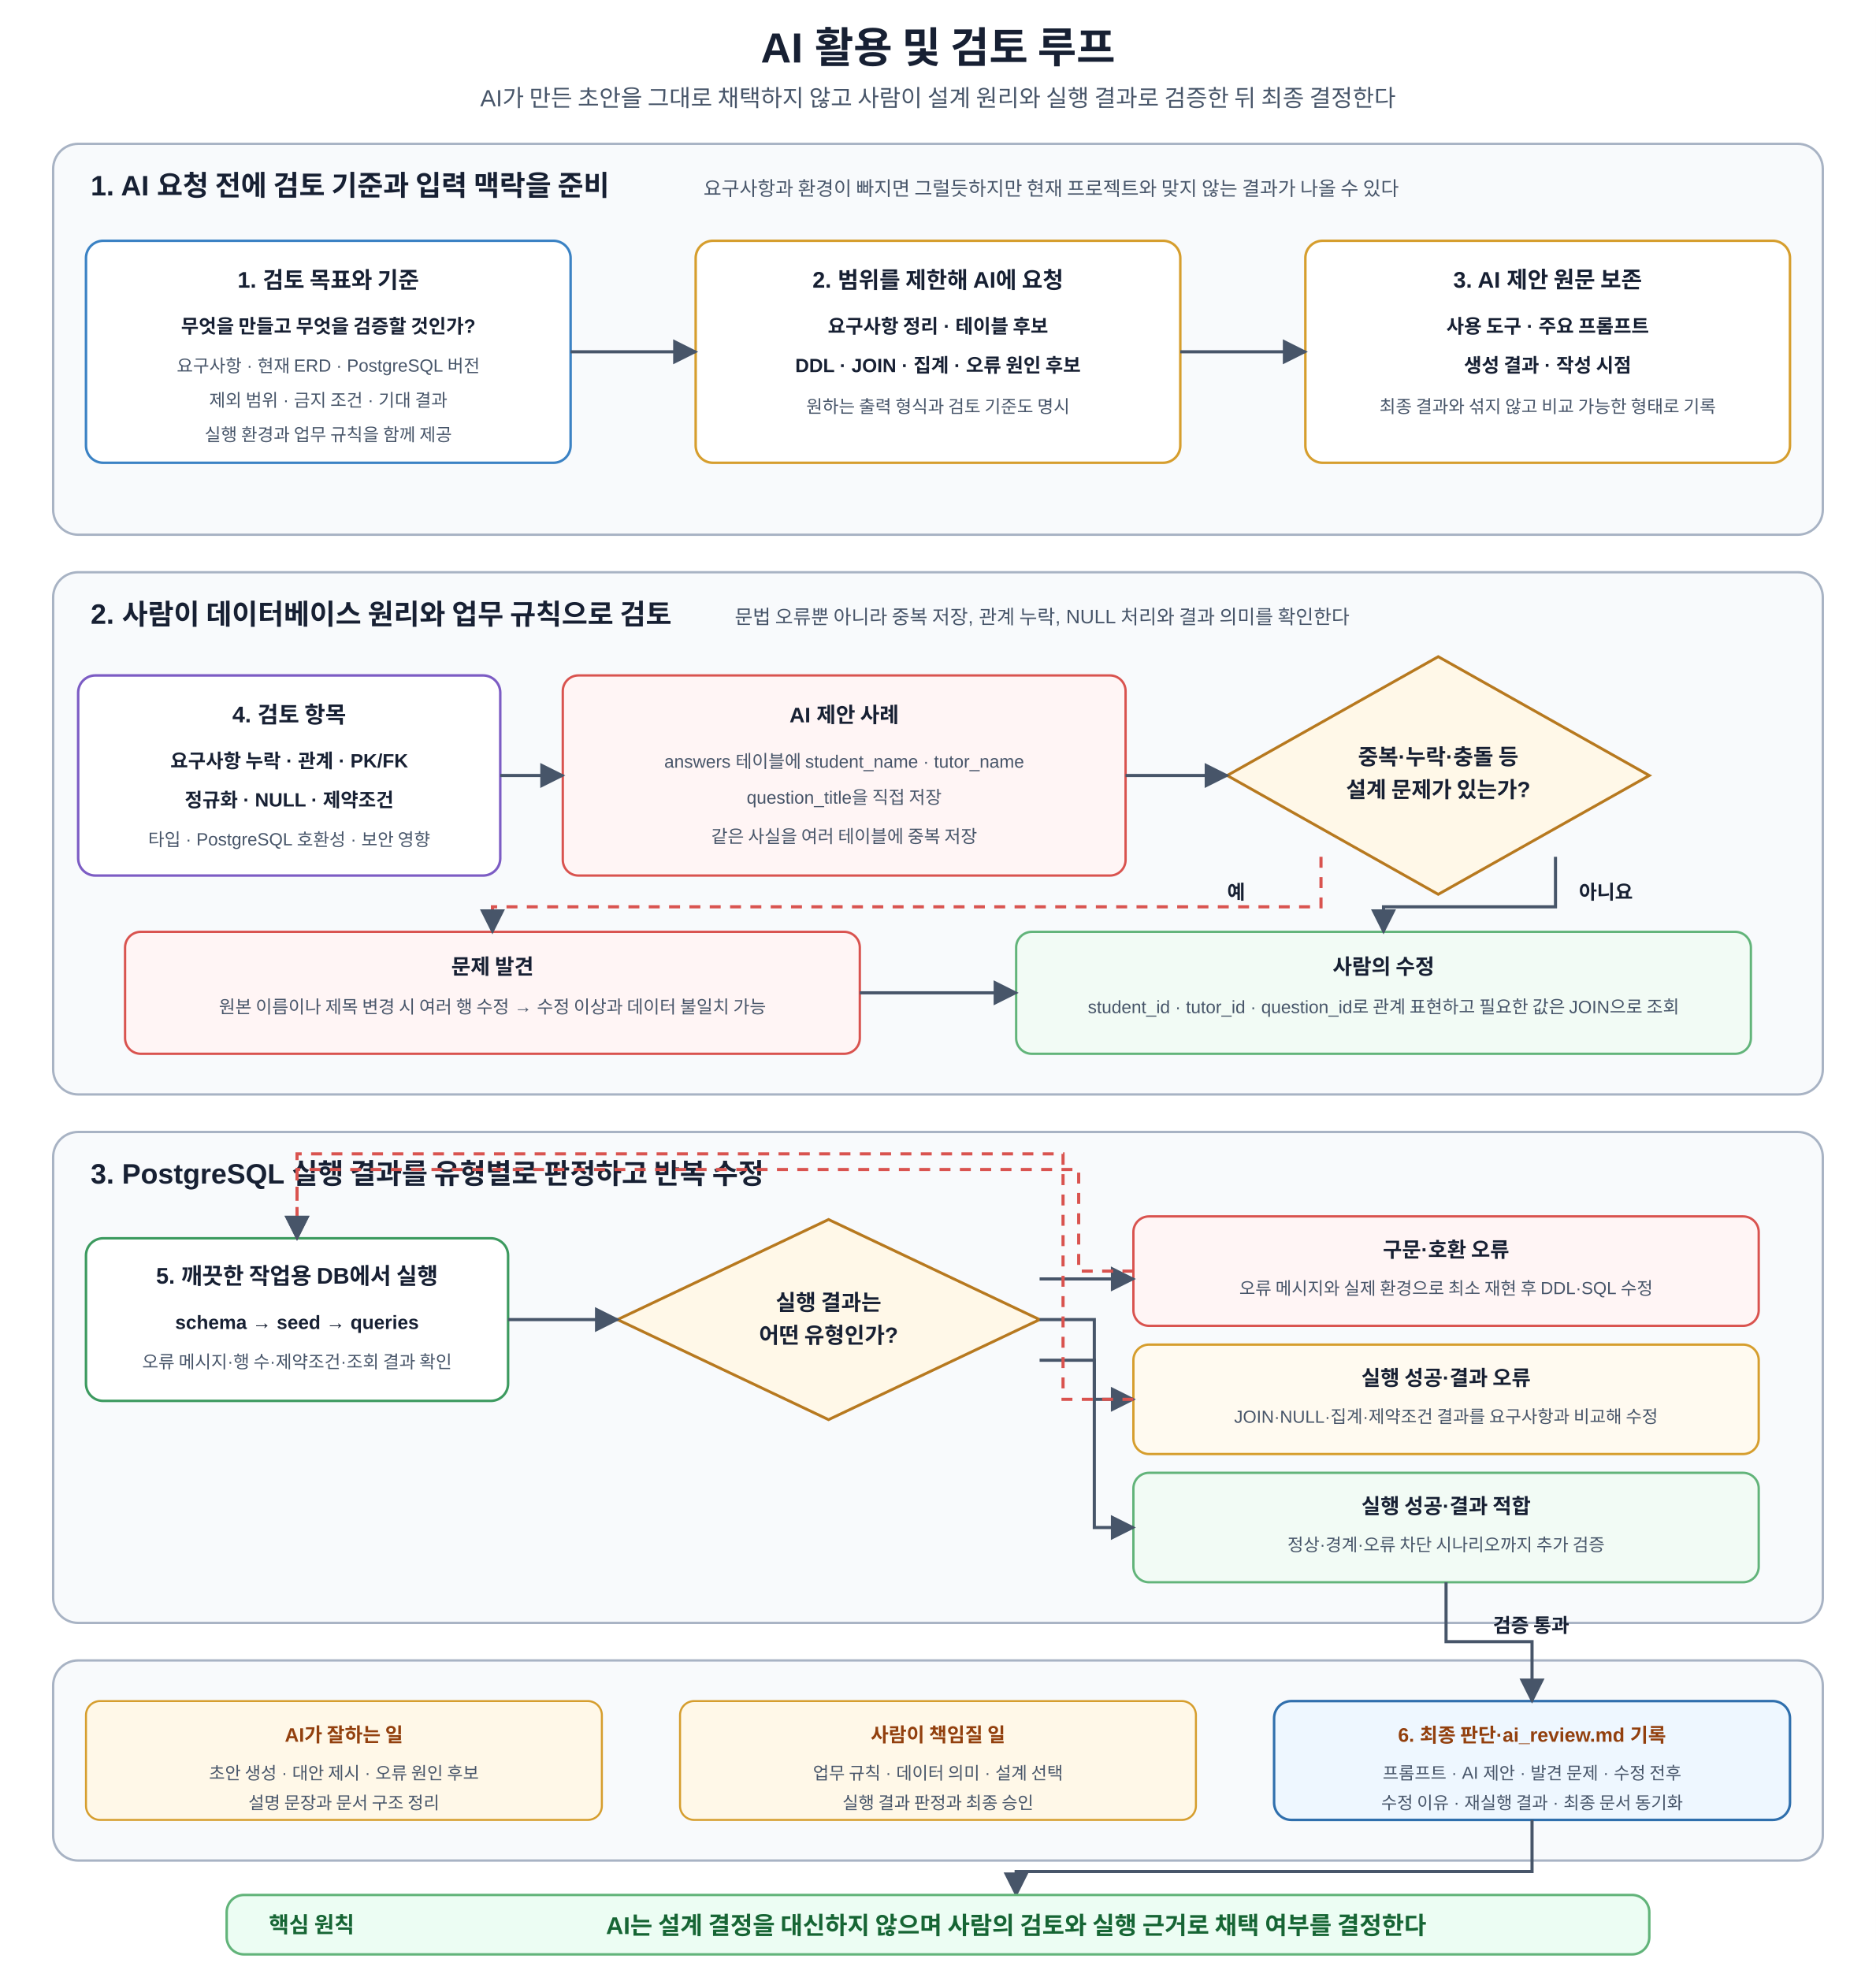
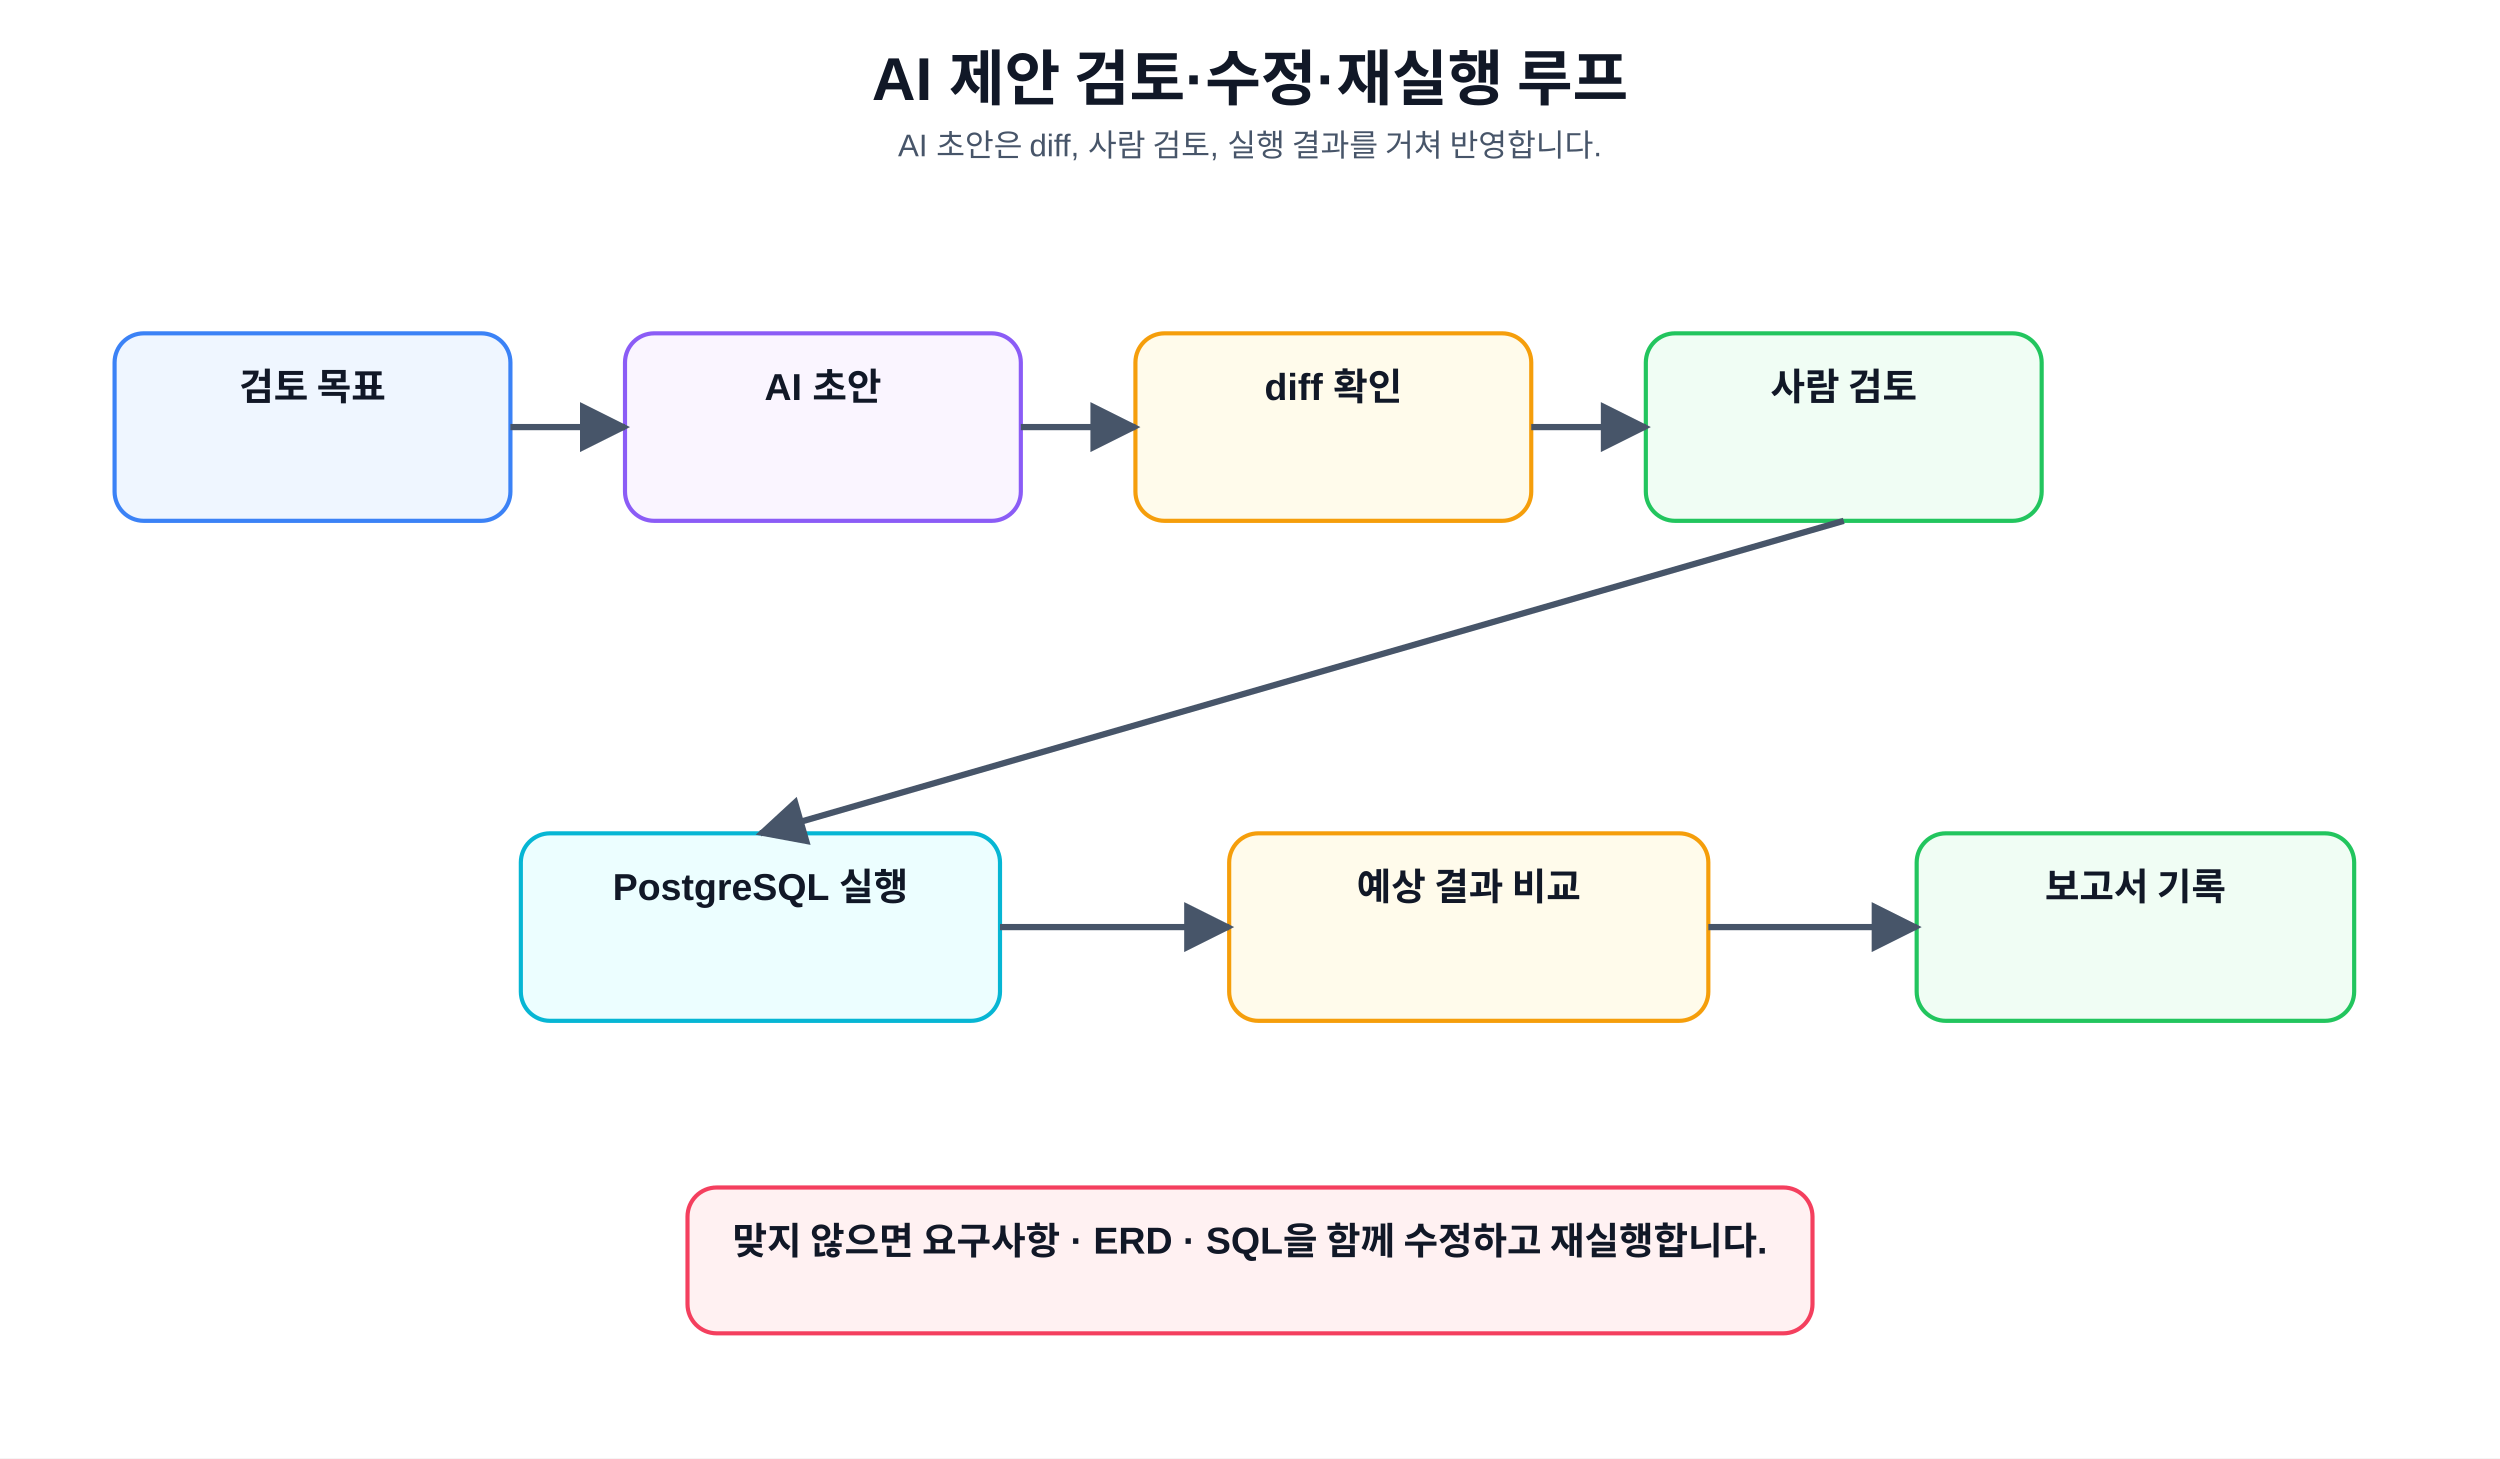
- <svg xmlns="http://www.w3.org/2000/svg" width="1200" height="1260" viewBox="0 0 1200 1260" role="img" aria-labelledby="title desc">
+ <svg xmlns="http://www.w3.org/2000/svg" role="img" aria-labelledby="title desc" width="100%" height="700" viewBox="0 0 1200 700">
  <defs>
    <marker id="arrow" viewBox="0 0 10 10" refX="9" refY="5" markerWidth="8" markerHeight="8" orient="auto">
-       <path d="M0 0L10 5L0 10Z" fill="#475569" />
+       <path d="M0 0L10 5L0 10z" fill="#475569" />
    </marker>
-     <style>
-       text{font-family:Malgun Gothic,Apple SD Gothic Neo,Noto Sans KR,Arial,sans-serif;fill:#172033}
-       .title{font-size:27px;font-weight:700;text-anchor:middle}.subtitle{font-size:15px;text-anchor:middle;fill:#475569}
-       .section{fill:#f8fafc;stroke:#a8b3c4;stroke-width:1.5;rx:16}.sectionTitle{font-size:18px;font-weight:700}.sectionSub{font-size:12.5px;fill:#475569}
-       .box{fill:#fff;stroke-width:1.6;rx:11}.context{stroke:#3b82c4}.ai{stroke:#d69e2e}.human{stroke:#7c5cc4}.run{stroke:#3c9a5f}.warn{stroke:#d9534f}
-       .boxTitle{font-size:14.5px;font-weight:700;text-anchor:middle}.boxMain{font-size:12.3px;font-weight:600;text-anchor:middle}.boxSub{font-size:11.3px;text-anchor:middle;fill:#475569}.code{font-family:Consolas,D2Coding,monospace;font-size:11.3px;text-anchor:middle;fill:#334155}
-       .flow{stroke:#475569;stroke-width:2;fill:none;marker-end:url(#arrow)}.feedback{stroke:#d9534f;stroke-width:2;fill:none;stroke-dasharray:7 6;marker-end:url(#arrow)}.relation{stroke:#94a3b8;stroke-width:1.5;fill:none;stroke-dasharray:6 5;marker-end:url(#arrow)}
-       .decision{fill:#fff8e8;stroke:#b7791f;stroke-width:1.8}.decisionText{font-size:14px;font-weight:700;text-anchor:middle}.decisionSub{font-size:11.3px;text-anchor:middle;fill:#475569}.branch{font-size:12.5px;font-weight:700}
-       .case{fill:#fff;stroke-width:1.5;rx:10}.caseBad{fill:#fff5f5;stroke:#d9534f}.caseGood{fill:#f2fbf5;stroke:#62b47a}.caseTitle{font-size:13.5px;font-weight:700;text-anchor:middle}.caseText{font-size:11.4px;text-anchor:middle;fill:#475569}
-       .result{fill:#fff;stroke-width:1.5;rx:10}.syntax{fill:#fff5f5;stroke:#d9534f}.logic{fill:#fffaf0;stroke:#d69e2e}.success{fill:#f2fbf5;stroke:#62b47a}.resultTitle{font-size:13.3px;font-weight:700;text-anchor:middle}.resultText{font-size:11.2px;text-anchor:middle;fill:#475569}
-       .record{fill:#eef7ff;stroke:#2f6fad;stroke-width:1.6;rx:11}.note{fill:#fff8e8;stroke:#d69e2e;stroke-width:1.3;rx:9}.noteTitle{font-size:12.5px;font-weight:700;text-anchor:middle;fill:#92400e}.noteText{font-size:11.1px;text-anchor:middle;fill:#475569}
-       .core{fill:#ecfdf3;stroke:#62b47a;stroke-width:1.6;rx:11}.coreLabel{font-size:14px;font-weight:700;fill:#166534}.coreText{font-size:15.5px;font-weight:700;text-anchor:middle;fill:#166534}
-     </style>
+     <style>text{font-family:"Malgun Gothic","Apple SD Gothic Neo","Noto Sans KR",Arial,sans-serif;fill:#111827}.code{font-family:Consolas,D2Coding,"Courier New",monospace;fill:#1d4ed8;font-size:14px;text-anchor:middle}.t{font-size:29px;font-weight:800;text-anchor:middle}.s{font-size:15px;text-anchor:middle;fill:#475569}.card{fill:#f8fafc;stroke:#cbd5e1;stroke-width:2;rx:14}.b{fill:#eff6ff;stroke:#3b82f6}.g{fill:#f0fdf4;stroke:#22c55e}.y{fill:#fffbeb;stroke:#f59e0b}.p{fill:#faf5ff;stroke:#8b5cf6}.r{fill:#fff1f2;stroke:#f43f5e}.c{fill:#ecfeff;stroke:#06b6d4}.h{font-size:18px;font-weight:700;text-anchor:middle}.m{font-size:13px;text-anchor:middle;fill:#334155}.line{stroke:#475569;stroke-width:3;fill:none;marker-end:url(#arrow)}.plain{stroke:#94a3b8;stroke-width:2;fill:none}</style>
  </defs>
-   <rect width="1200" height="1260" fill="#fff" />
-   <text x="600" y="40" class="title">AI 활용 및 검토 루프</text>
-   <text x="600" y="68" class="subtitle">AI가 만든 초안을 그대로 채택하지 않고 사람이 설계 원리와 실행 결과로 검증한 뒤 최종 결정한다</text>
-   <rect x="34" y="92" width="1132" height="250" class="section" />
-   <text x="58" y="125" class="sectionTitle">1. AI 요청 전에 검토 기준과 입력 맥락을 준비</text>
-   <text x="450" y="125" class="sectionSub">요구사항과 환경이 빠지면 그럴듯하지만 현재 프로젝트와 맞지 않는 결과가 나올 수 있다</text>
-   <rect x="55" y="154" width="310" height="142" class="box context" />
-   <text x="210" y="184" class="boxTitle">1. 검토 목표와 기준</text>
-   <text x="210" y="213" class="boxMain">무엇을 만들고 무엇을 검증할 것인가?</text>
-   <text x="210" y="238" class="boxSub">요구사항 · 현재 ERD · PostgreSQL 버전</text>
-   <text x="210" y="260" class="boxSub">제외 범위 · 금지 조건 · 기대 결과</text>
-   <text x="210" y="282" class="boxSub">실행 환경과 업무 규칙을 함께 제공</text>
-   <rect x="445" y="154" width="310" height="142" class="box ai" />
-   <text x="600" y="184" class="boxTitle">2. 범위를 제한해 AI에 요청</text>
-   <text x="600" y="213" class="boxMain">요구사항 정리 · 테이블 후보</text>
-   <text x="600" y="238" class="boxMain">DDL · JOIN · 집계 · 오류 원인 후보</text>
-   <text x="600" y="264" class="boxSub">원하는 출력 형식과 검토 기준도 명시</text>
-   <rect x="835" y="154" width="310" height="142" class="box ai" />
-   <text x="990" y="184" class="boxTitle">3. AI 제안 원문 보존</text>
-   <text x="990" y="213" class="boxMain">사용 도구 · 주요 프롬프트</text>
-   <text x="990" y="238" class="boxMain">생성 결과 · 작성 시점</text>
-   <text x="990" y="264" class="boxSub">최종 결과와 섞지 않고 비교 가능한 형태로 기록</text>
-   <path d="M365 225H445" class="flow" />
-   <path d="M755 225H835" class="flow" />
-   <rect x="34" y="366" width="1132" height="334" class="section" />
-   <text x="58" y="399" class="sectionTitle">2. 사람이 데이터베이스 원리와 업무 규칙으로 검토</text>
-   <text x="470" y="399" class="sectionSub">문법 오류뿐 아니라 중복 저장, 관계 누락, NULL 처리와 결과 의미를 확인한다</text>
-   <rect x="50" y="432" width="270" height="128" class="box human" />
-   <text x="185" y="462" class="boxTitle">4. 검토 항목</text>
-   <text x="185" y="491" class="boxMain">요구사항 누락 · 관계 · PK/FK</text>
-   <text x="185" y="516" class="boxMain">정규화 · NULL · 제약조건</text>
-   <text x="185" y="541" class="boxSub">타입 · PostgreSQL 호환성 · 보안 영향</text>
-   <rect x="360" y="432" width="360" height="128" class="case caseBad" />
-   <text x="540" y="462" class="caseTitle">AI 제안 사례</text>
-   <text x="540" y="491" class="caseText">answers 테이블에 student_name · tutor_name</text>
-   <text x="540" y="514" class="caseText">question_title을 직접 저장</text>
-   <text x="540" y="539" class="caseText" fill="#b42318">같은 사실을 여러 테이블에 중복 저장</text>
-   <polygon points="920,420 1055,496 920,572 785,496" class="decision" />
-   <text x="920" y="489" class="decisionText">중복·누락·충돌 등</text>
-   <text x="920" y="510" class="decisionText">설계 문제가 있는가?</text>
-   <path d="M320 496H360" class="flow" />
-   <path d="M720 496H785" class="flow" />
-   <rect x="80" y="596" width="470" height="78" class="case caseBad" />
-   <text x="315" y="623" class="caseTitle">문제 발견</text>
-   <text x="315" y="648" class="caseText">원본 이름이나 제목 변경 시 여러 행 수정 → 수정 이상과 데이터 불일치 가능</text>
-   <rect x="650" y="596" width="470" height="78" class="case caseGood" />
-   <text x="885" y="623" class="caseTitle">사람의 수정</text>
-   <text x="885" y="648" class="caseText">student_id · tutor_id · question_id로 관계 표현하고 필요한 값은 JOIN으로 조회</text>
-   <path d="M845 548V580H315V596" class="feedback" />
-   <text x="785" y="575" class="branch" fill="#b42318">예</text>
-   <path d="M550 635H650" class="flow" />
-   <path d="M995 548V580H885V596" class="flow" />
-   <text x="1010" y="575" class="branch" fill="#166534">아니요</text>
-   <rect x="34" y="724" width="1132" height="314" class="section" />
-   <text x="58" y="757" class="sectionTitle">3. PostgreSQL 실행 결과를 유형별로 판정하고 반복 수정</text>
-   <rect x="55" y="792" width="270" height="104" class="box run" />
-   <text x="190" y="821" class="boxTitle">5. 깨끗한 작업용 DB에서 실행</text>
-   <text x="190" y="850" class="boxMain">schema → seed → queries</text>
-   <text x="190" y="875" class="boxSub">오류 메시지·행 수·제약조건·조회 결과 확인</text>
-   <polygon points="530,780 665,844 530,908 395,844" class="decision" />
-   <text x="530" y="838" class="decisionText">실행 결과는</text>
-   <text x="530" y="859" class="decisionText">어떤 유형인가?</text>
-   <path d="M325 844H395" class="flow" />
-   <rect x="725" y="778" width="400" height="70" class="result syntax" />
-   <text x="925" y="804" class="resultTitle">구문·호환 오류</text>
-   <text x="925" y="828" class="resultText">오류 메시지와 실제 환경으로 최소 재현 후 DDL·SQL 수정</text>
-   <rect x="725" y="860" width="400" height="70" class="result logic" />
-   <text x="925" y="886" class="resultTitle">실행 성공·결과 오류</text>
-   <text x="925" y="910" class="resultText">JOIN·NULL·집계·제약조건 결과를 요구사항과 비교해 수정</text>
-   <rect x="725" y="942" width="400" height="70" class="result success" />
-   <text x="925" y="968" class="resultTitle">실행 성공·결과 적합</text>
-   <text x="925" y="992" class="resultText">정상·경계·오류 차단 시나리오까지 추가 검증</text>
-   <path d="M665 818H725" class="flow" />
-   <path d="M665 844H700V895H725" class="flow" />
-   <path d="M665 870H700V977H725" class="flow" />
-   <path d="M725 813H690V748H190V792" class="feedback" />
-   <path d="M725 895H680V738H190V792" class="feedback" />
-   <rect x="34" y="1062" width="1132" height="128" class="section" />
-   <rect x="55" y="1088" width="330" height="76" class="note" />
-   <text x="220" y="1114" class="noteTitle">AI가 잘하는 일</text>
-   <text x="220" y="1138" class="noteText">초안 생성 · 대안 제시 · 오류 원인 후보</text>
-   <text x="220" y="1157" class="noteText">설명 문장과 문서 구조 정리</text>
-   <rect x="435" y="1088" width="330" height="76" class="note" />
-   <text x="600" y="1114" class="noteTitle">사람이 책임질 일</text>
-   <text x="600" y="1138" class="noteText">업무 규칙 · 데이터 의미 · 설계 선택</text>
-   <text x="600" y="1157" class="noteText">실행 결과 판정과 최종 승인</text>
-   <rect x="815" y="1088" width="330" height="76" class="record" />
-   <text x="980" y="1114" class="noteTitle" fill="#1d4f91">6. 최종 판단·ai_review.md 기록</text>
-   <text x="980" y="1138" class="noteText">프롬프트 · AI 제안 · 발견 문제 · 수정 전후</text>
-   <text x="980" y="1157" class="noteText">수정 이유 · 재실행 결과 · 최종 문서 동기화</text>
-   <path d="M925 1012V1050H980V1088" class="flow" />
-   <text x="955" y="1044" class="branch" fill="#166534">검증 통과</text>
-   <path d="M980 1164V1197H650V1212" class="flow" />
-   <rect x="145" y="1212" width="910" height="38" class="core" />
-   <text x="172" y="1236" class="coreLabel">핵심 원칙</text>
-   <text x="650" y="1237" class="coreText">AI는 설계 결정을 대신하지 않으며 사람의 검토와 실행 근거로 채택 여부를 결정한다</text>
+   <rect width="1200" height="700" fill="#fff" />
+   <text x="600" y="48" class="t">AI 제안 검토·수정·재실행 루프</text>
+   <text x="600" y="75" class="s">AI 초안은 diff, 사람 검토, 실행 결과를 거쳐 반영합니다.</text>
+   <rect x="55" y="160" width="190" height="90" class="card b" />
+   <text x="150" y="192" class="h">검토 목표</text>
+   <rect x="300" y="160" width="190" height="90" class="card p" />
+   <text x="395" y="192" class="h">AI 초안</text>
+   <rect x="545" y="160" width="190" height="90" class="card y" />
+   <text x="640" y="192" class="h">diff 확인</text>
+   <rect x="790" y="160" width="190" height="90" class="card g" />
+   <text x="885" y="192" class="h">사람 검토</text>
+   <line x1="245" y1="205" x2="300" y2="205" class="line" />
+   <line x1="490" y1="205" x2="545" y2="205" class="line" />
+   <line x1="735" y1="205" x2="790" y2="205" class="line" />
+   <rect x="250" y="400" width="230" height="90" class="card c" />
+   <text x="365" y="432" class="h">PostgreSQL 실행</text>
+   <rect x="590" y="400" width="230" height="90" class="card y" />
+   <text x="705" y="432" class="h">예상 결과 비교</text>
+   <rect x="920" y="400" width="210" height="90" class="card g" />
+   <text x="1025" y="432" class="h">보고서 기록</text>
+   <line x1="885" y1="250" x2="365" y2="400" class="line" />
+   <line x1="480" y1="445" x2="590" y2="445" class="line" />
+   <line x1="820" y1="445" x2="920" y2="445" class="line" />
+   <rect x="330" y="570" width="540" height="70" class="card r" />
+   <text x="600" y="602" class="h">맞지 않으면 요구사항 · ERD · SQL을 함께 수정하고 재실행합니다.</text>
</svg>
